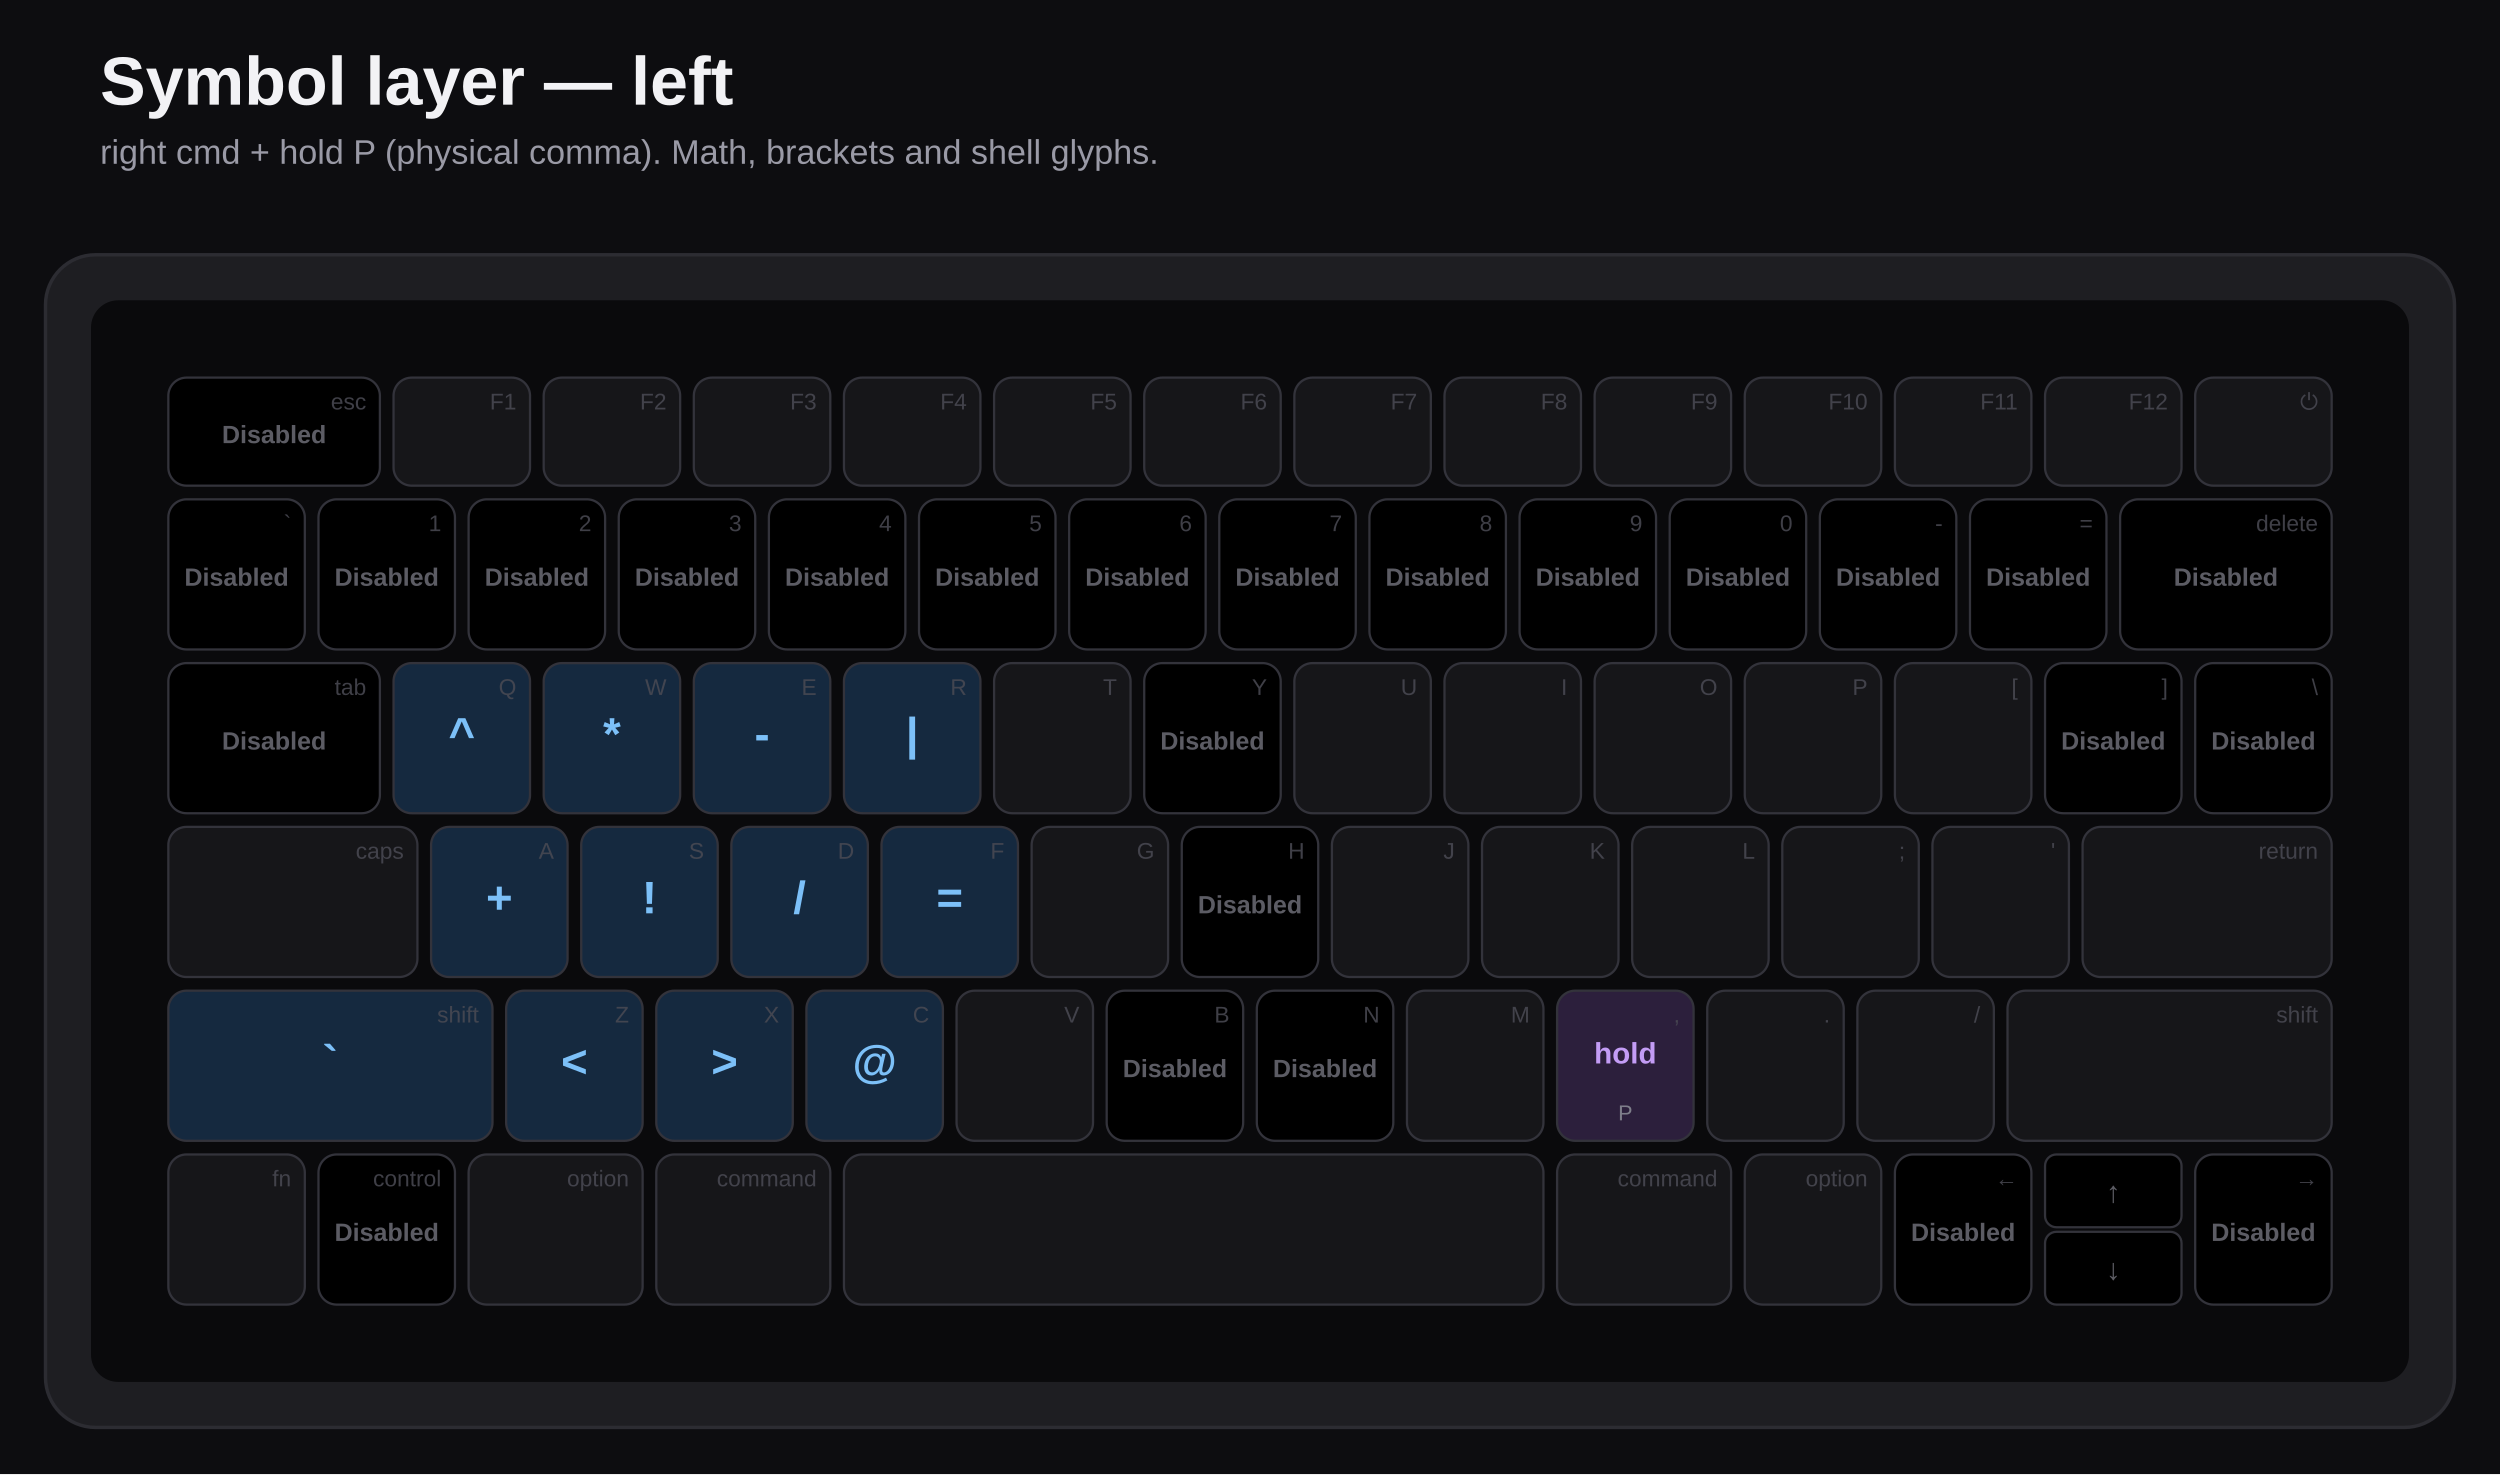
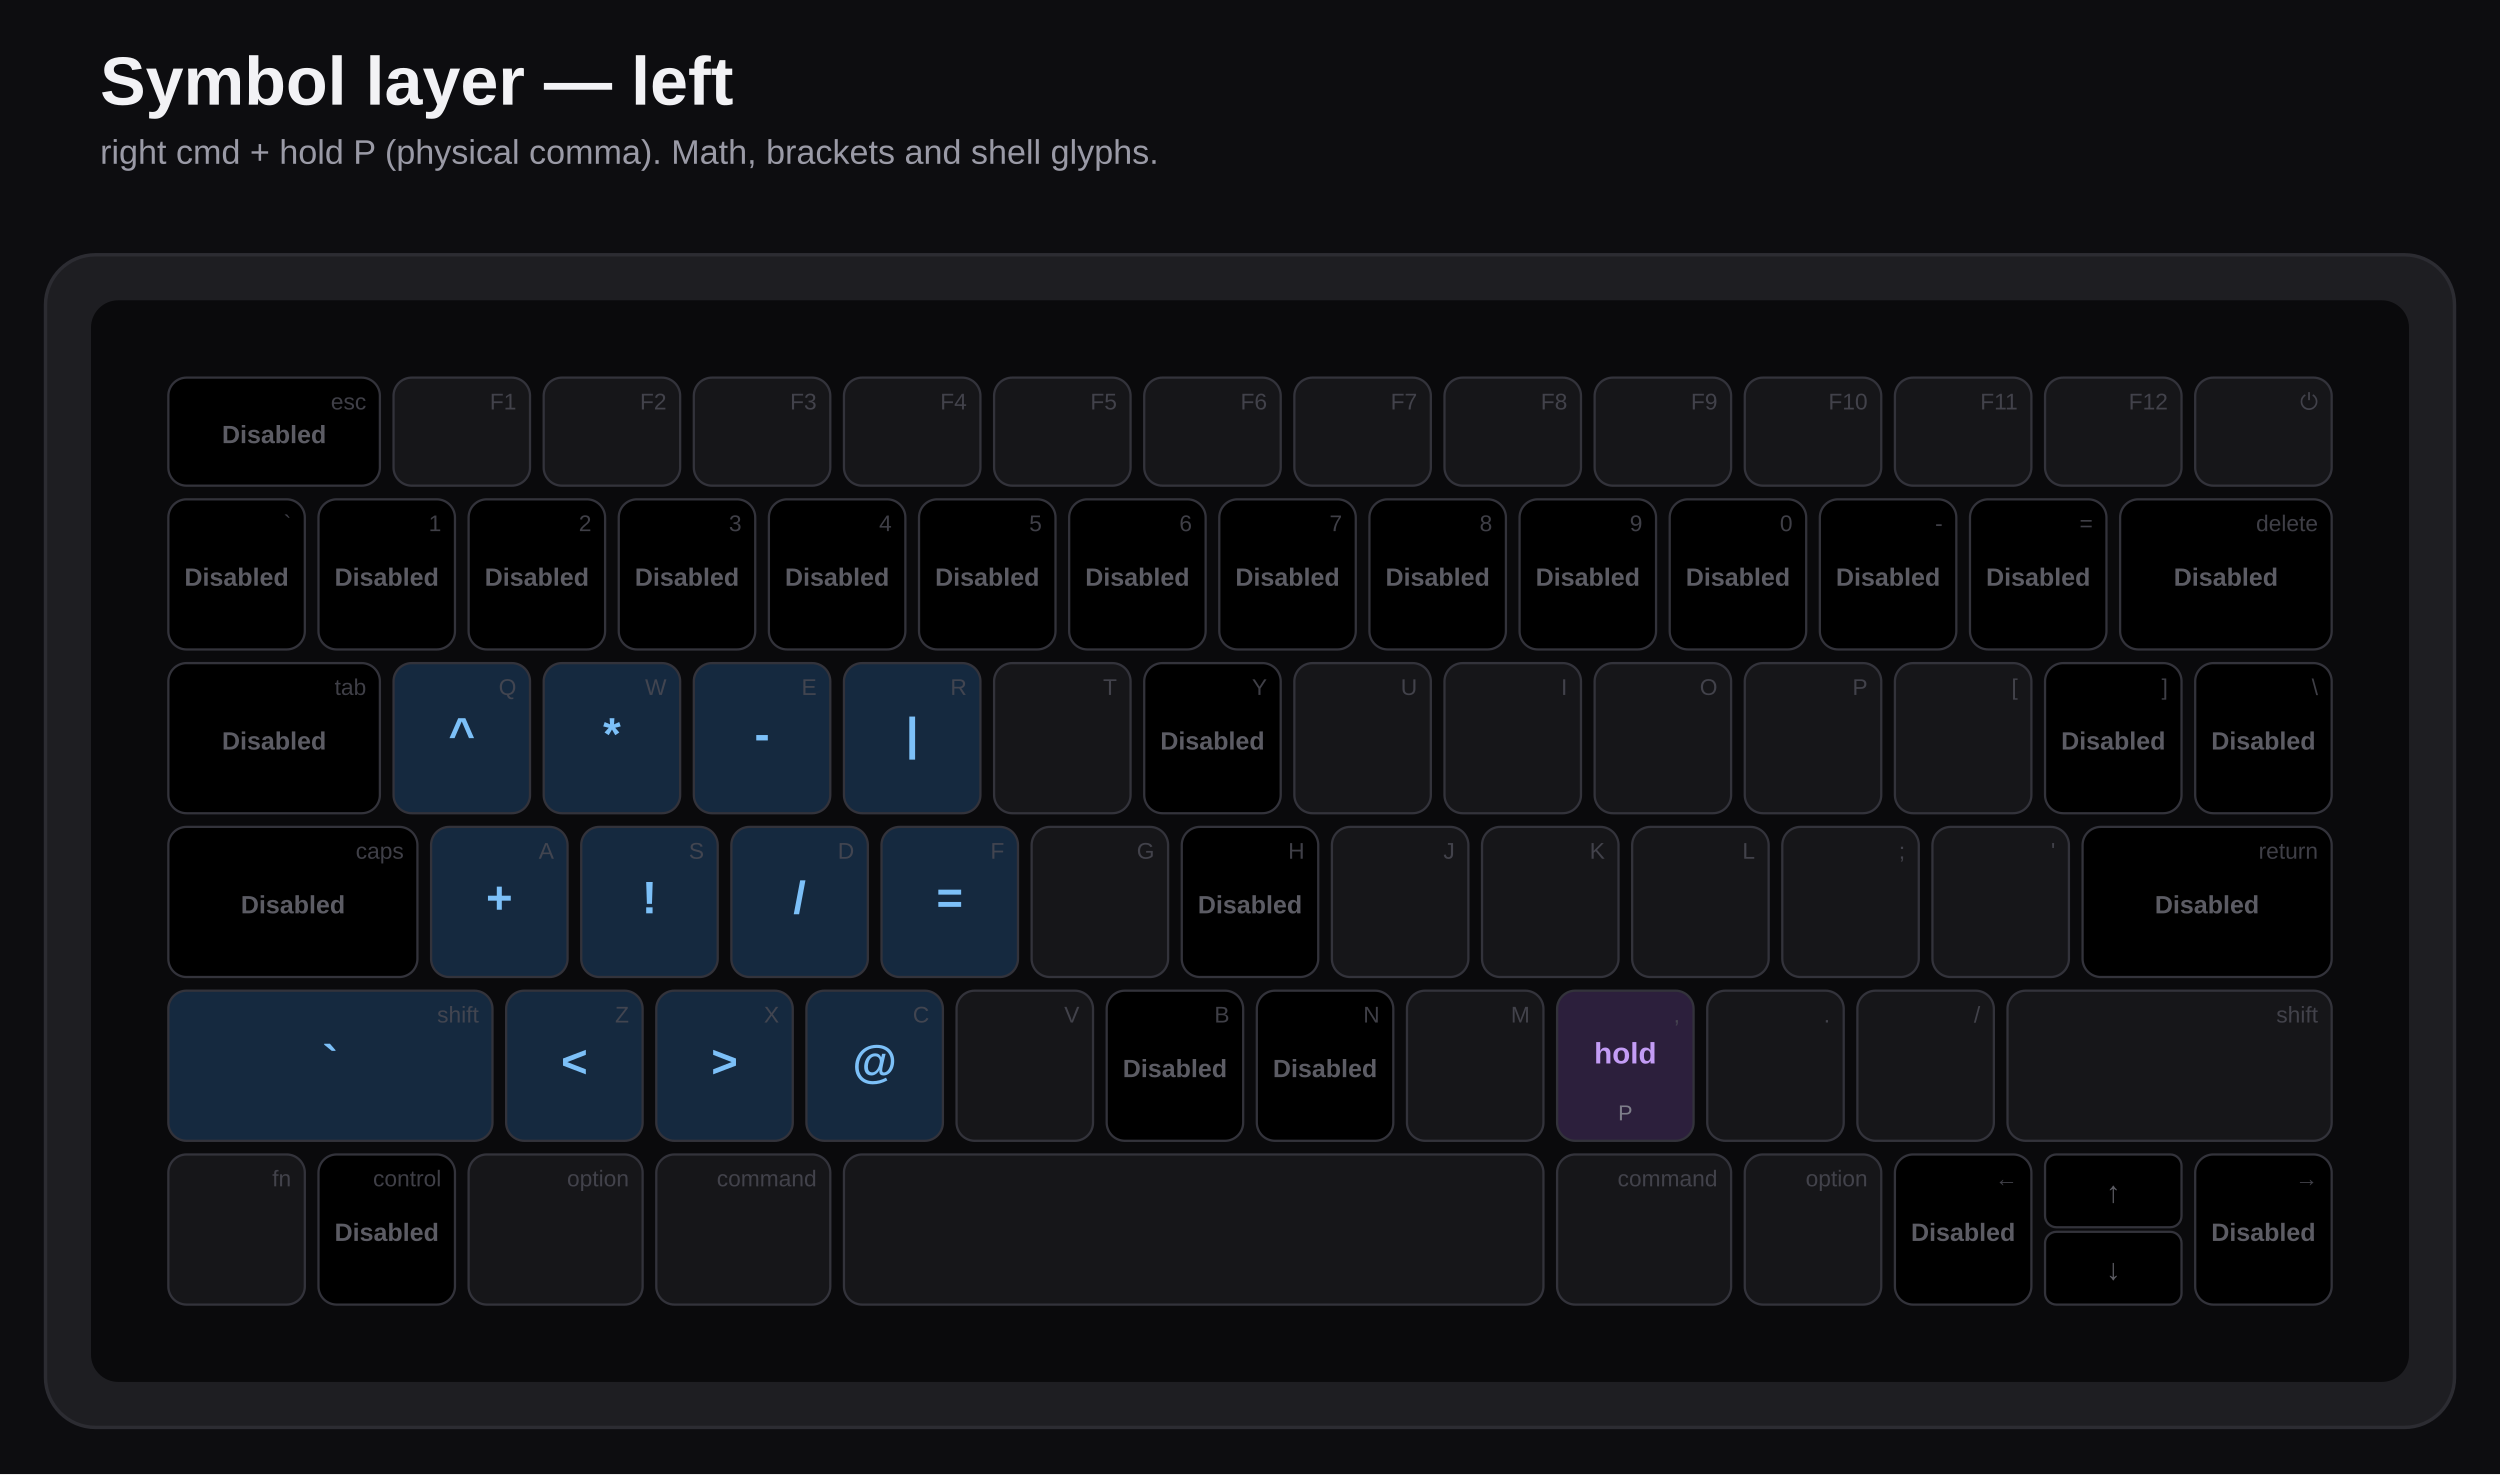
<svg xmlns="http://www.w3.org/2000/svg" width="1099" height="648" viewBox="0 0 1099 648" role="img" aria-label="Symbol layer — left layer of the splitmac">
  <rect width="1099" height="648" fill="#0d0d10" />
  <text x="44.0" y="46.0" fill="#f2f2f5" font-size="30" font-weight="700" text-anchor="start" opacity="1.0" font-family="-apple-system, BlinkMacSystemFont, 'SF Pro Text', 'Helvetica Neue', Arial, sans-serif">Symbol layer — left</text>
  <text x="44.0" y="72.0" fill="#9a9aa6" font-size="15" font-weight="400" text-anchor="start" opacity="1.0" font-family="-apple-system, BlinkMacSystemFont, 'SF Pro Text', 'Helvetica Neue', Arial, sans-serif">right cmd + hold P (physical comma). Math, brackets and shell glyphs.</text>
  <rect x="20.0" y="112.0" width="1059.0" height="515.5" rx="22" fill="#1e1e22" stroke="#2c2c32" stroke-width="1.5" />
  <rect x="40.0" y="132.0" width="1019.0" height="475.5" rx="12" fill="#0a0a0c" />
  <rect x="74.0" y="166.0" width="93.0" height="47.5" rx="8" fill="#000000" stroke="#33333b" stroke-width="1" />
  <text x="161.0" y="180.0" fill="#4a4a53" font-size="10" font-weight="500" text-anchor="end" opacity="0.85" font-family="-apple-system, BlinkMacSystemFont, 'SF Pro Text', 'Helvetica Neue', Arial, sans-serif">esc</text>
  <text x="120.5" y="194.8" fill="#5c5c64" font-size="11" font-weight="600" text-anchor="middle" opacity="1.0" font-family="-apple-system, BlinkMacSystemFont, 'SF Pro Text', 'Helvetica Neue', Arial, sans-serif">Disabled</text>
  <rect x="173.0" y="166.0" width="60.0" height="47.5" rx="8" fill="#161619" stroke="#33333b" stroke-width="1" />
  <text x="227.0" y="180.0" fill="#4a4a53" font-size="10" font-weight="500" text-anchor="end" opacity="0.85" font-family="-apple-system, BlinkMacSystemFont, 'SF Pro Text', 'Helvetica Neue', Arial, sans-serif">F1</text>
  <rect x="239.0" y="166.0" width="60.0" height="47.5" rx="8" fill="#161619" stroke="#33333b" stroke-width="1" />
  <text x="293.0" y="180.0" fill="#4a4a53" font-size="10" font-weight="500" text-anchor="end" opacity="0.85" font-family="-apple-system, BlinkMacSystemFont, 'SF Pro Text', 'Helvetica Neue', Arial, sans-serif">F2</text>
  <rect x="305.0" y="166.0" width="60.0" height="47.5" rx="8" fill="#161619" stroke="#33333b" stroke-width="1" />
  <text x="359.0" y="180.0" fill="#4a4a53" font-size="10" font-weight="500" text-anchor="end" opacity="0.85" font-family="-apple-system, BlinkMacSystemFont, 'SF Pro Text', 'Helvetica Neue', Arial, sans-serif">F3</text>
  <rect x="371.0" y="166.0" width="60.0" height="47.5" rx="8" fill="#161619" stroke="#33333b" stroke-width="1" />
  <text x="425.0" y="180.0" fill="#4a4a53" font-size="10" font-weight="500" text-anchor="end" opacity="0.85" font-family="-apple-system, BlinkMacSystemFont, 'SF Pro Text', 'Helvetica Neue', Arial, sans-serif">F4</text>
  <rect x="437.0" y="166.0" width="60.0" height="47.5" rx="8" fill="#161619" stroke="#33333b" stroke-width="1" />
  <text x="491.0" y="180.0" fill="#4a4a53" font-size="10" font-weight="500" text-anchor="end" opacity="0.85" font-family="-apple-system, BlinkMacSystemFont, 'SF Pro Text', 'Helvetica Neue', Arial, sans-serif">F5</text>
  <rect x="503.0" y="166.0" width="60.0" height="47.5" rx="8" fill="#161619" stroke="#33333b" stroke-width="1" />
  <text x="557.0" y="180.0" fill="#4a4a53" font-size="10" font-weight="500" text-anchor="end" opacity="0.85" font-family="-apple-system, BlinkMacSystemFont, 'SF Pro Text', 'Helvetica Neue', Arial, sans-serif">F6</text>
  <rect x="569.0" y="166.0" width="60.0" height="47.5" rx="8" fill="#161619" stroke="#33333b" stroke-width="1" />
  <text x="623.0" y="180.0" fill="#4a4a53" font-size="10" font-weight="500" text-anchor="end" opacity="0.85" font-family="-apple-system, BlinkMacSystemFont, 'SF Pro Text', 'Helvetica Neue', Arial, sans-serif">F7</text>
  <rect x="635.0" y="166.0" width="60.0" height="47.5" rx="8" fill="#161619" stroke="#33333b" stroke-width="1" />
  <text x="689.0" y="180.0" fill="#4a4a53" font-size="10" font-weight="500" text-anchor="end" opacity="0.85" font-family="-apple-system, BlinkMacSystemFont, 'SF Pro Text', 'Helvetica Neue', Arial, sans-serif">F8</text>
  <rect x="701.0" y="166.0" width="60.0" height="47.5" rx="8" fill="#161619" stroke="#33333b" stroke-width="1" />
  <text x="755.0" y="180.0" fill="#4a4a53" font-size="10" font-weight="500" text-anchor="end" opacity="0.85" font-family="-apple-system, BlinkMacSystemFont, 'SF Pro Text', 'Helvetica Neue', Arial, sans-serif">F9</text>
  <rect x="767.0" y="166.0" width="60.0" height="47.5" rx="8" fill="#161619" stroke="#33333b" stroke-width="1" />
  <text x="821.0" y="180.0" fill="#4a4a53" font-size="10" font-weight="500" text-anchor="end" opacity="0.85" font-family="-apple-system, BlinkMacSystemFont, 'SF Pro Text', 'Helvetica Neue', Arial, sans-serif">F10</text>
  <rect x="833.0" y="166.0" width="60.0" height="47.5" rx="8" fill="#161619" stroke="#33333b" stroke-width="1" />
  <text x="887.0" y="180.0" fill="#4a4a53" font-size="10" font-weight="500" text-anchor="end" opacity="0.85" font-family="-apple-system, BlinkMacSystemFont, 'SF Pro Text', 'Helvetica Neue', Arial, sans-serif">F11</text>
  <rect x="899.0" y="166.0" width="60.0" height="47.5" rx="8" fill="#161619" stroke="#33333b" stroke-width="1" />
  <text x="953.0" y="180.0" fill="#4a4a53" font-size="10" font-weight="500" text-anchor="end" opacity="0.85" font-family="-apple-system, BlinkMacSystemFont, 'SF Pro Text', 'Helvetica Neue', Arial, sans-serif">F12</text>
  <rect x="965.0" y="166.0" width="60.0" height="47.5" rx="8" fill="#161619" stroke="#33333b" stroke-width="1" />
  <text x="1019.0" y="180.0" fill="#4a4a53" font-size="10" font-weight="500" text-anchor="end" opacity="0.85" font-family="-apple-system, BlinkMacSystemFont, 'SF Pro Text', 'Helvetica Neue', Arial, sans-serif">⏻</text>
  <rect x="74.0" y="219.5" width="60.0" height="66.0" rx="8" fill="#000000" stroke="#33333b" stroke-width="1" />
  <text x="128.0" y="233.5" fill="#4a4a53" font-size="10" font-weight="500" text-anchor="end" opacity="0.85" font-family="-apple-system, BlinkMacSystemFont, 'SF Pro Text', 'Helvetica Neue', Arial, sans-serif">`</text>
  <text x="104.0" y="257.5" fill="#5c5c64" font-size="11" font-weight="600" text-anchor="middle" opacity="1.0" font-family="-apple-system, BlinkMacSystemFont, 'SF Pro Text', 'Helvetica Neue', Arial, sans-serif">Disabled</text>
  <rect x="140.0" y="219.5" width="60.0" height="66.0" rx="8" fill="#000000" stroke="#33333b" stroke-width="1" />
  <text x="194.0" y="233.5" fill="#4a4a53" font-size="10" font-weight="500" text-anchor="end" opacity="0.85" font-family="-apple-system, BlinkMacSystemFont, 'SF Pro Text', 'Helvetica Neue', Arial, sans-serif">1</text>
  <text x="170.0" y="257.5" fill="#5c5c64" font-size="11" font-weight="600" text-anchor="middle" opacity="1.0" font-family="-apple-system, BlinkMacSystemFont, 'SF Pro Text', 'Helvetica Neue', Arial, sans-serif">Disabled</text>
  <rect x="206.0" y="219.5" width="60.0" height="66.0" rx="8" fill="#000000" stroke="#33333b" stroke-width="1" />
  <text x="260.0" y="233.5" fill="#4a4a53" font-size="10" font-weight="500" text-anchor="end" opacity="0.85" font-family="-apple-system, BlinkMacSystemFont, 'SF Pro Text', 'Helvetica Neue', Arial, sans-serif">2</text>
  <text x="236.0" y="257.5" fill="#5c5c64" font-size="11" font-weight="600" text-anchor="middle" opacity="1.0" font-family="-apple-system, BlinkMacSystemFont, 'SF Pro Text', 'Helvetica Neue', Arial, sans-serif">Disabled</text>
  <rect x="272.0" y="219.5" width="60.0" height="66.0" rx="8" fill="#000000" stroke="#33333b" stroke-width="1" />
  <text x="326.0" y="233.5" fill="#4a4a53" font-size="10" font-weight="500" text-anchor="end" opacity="0.85" font-family="-apple-system, BlinkMacSystemFont, 'SF Pro Text', 'Helvetica Neue', Arial, sans-serif">3</text>
  <text x="302.0" y="257.5" fill="#5c5c64" font-size="11" font-weight="600" text-anchor="middle" opacity="1.0" font-family="-apple-system, BlinkMacSystemFont, 'SF Pro Text', 'Helvetica Neue', Arial, sans-serif">Disabled</text>
  <rect x="338.0" y="219.5" width="60.0" height="66.0" rx="8" fill="#000000" stroke="#33333b" stroke-width="1" />
  <text x="392.0" y="233.5" fill="#4a4a53" font-size="10" font-weight="500" text-anchor="end" opacity="0.85" font-family="-apple-system, BlinkMacSystemFont, 'SF Pro Text', 'Helvetica Neue', Arial, sans-serif">4</text>
  <text x="368.0" y="257.5" fill="#5c5c64" font-size="11" font-weight="600" text-anchor="middle" opacity="1.0" font-family="-apple-system, BlinkMacSystemFont, 'SF Pro Text', 'Helvetica Neue', Arial, sans-serif">Disabled</text>
  <rect x="404.0" y="219.5" width="60.0" height="66.0" rx="8" fill="#000000" stroke="#33333b" stroke-width="1" />
  <text x="458.0" y="233.5" fill="#4a4a53" font-size="10" font-weight="500" text-anchor="end" opacity="0.85" font-family="-apple-system, BlinkMacSystemFont, 'SF Pro Text', 'Helvetica Neue', Arial, sans-serif">5</text>
  <text x="434.0" y="257.5" fill="#5c5c64" font-size="11" font-weight="600" text-anchor="middle" opacity="1.0" font-family="-apple-system, BlinkMacSystemFont, 'SF Pro Text', 'Helvetica Neue', Arial, sans-serif">Disabled</text>
  <rect x="470.0" y="219.5" width="60.0" height="66.0" rx="8" fill="#000000" stroke="#33333b" stroke-width="1" />
  <text x="524.0" y="233.5" fill="#4a4a53" font-size="10" font-weight="500" text-anchor="end" opacity="0.85" font-family="-apple-system, BlinkMacSystemFont, 'SF Pro Text', 'Helvetica Neue', Arial, sans-serif">6</text>
  <text x="500.0" y="257.5" fill="#5c5c64" font-size="11" font-weight="600" text-anchor="middle" opacity="1.0" font-family="-apple-system, BlinkMacSystemFont, 'SF Pro Text', 'Helvetica Neue', Arial, sans-serif">Disabled</text>
  <rect x="536.0" y="219.5" width="60.0" height="66.0" rx="8" fill="#000000" stroke="#33333b" stroke-width="1" />
  <text x="590.0" y="233.5" fill="#4a4a53" font-size="10" font-weight="500" text-anchor="end" opacity="0.85" font-family="-apple-system, BlinkMacSystemFont, 'SF Pro Text', 'Helvetica Neue', Arial, sans-serif">7</text>
  <text x="566.0" y="257.5" fill="#5c5c64" font-size="11" font-weight="600" text-anchor="middle" opacity="1.0" font-family="-apple-system, BlinkMacSystemFont, 'SF Pro Text', 'Helvetica Neue', Arial, sans-serif">Disabled</text>
  <rect x="602.0" y="219.5" width="60.0" height="66.0" rx="8" fill="#000000" stroke="#33333b" stroke-width="1" />
  <text x="656.0" y="233.5" fill="#4a4a53" font-size="10" font-weight="500" text-anchor="end" opacity="0.85" font-family="-apple-system, BlinkMacSystemFont, 'SF Pro Text', 'Helvetica Neue', Arial, sans-serif">8</text>
  <text x="632.0" y="257.5" fill="#5c5c64" font-size="11" font-weight="600" text-anchor="middle" opacity="1.0" font-family="-apple-system, BlinkMacSystemFont, 'SF Pro Text', 'Helvetica Neue', Arial, sans-serif">Disabled</text>
  <rect x="668.0" y="219.5" width="60.0" height="66.0" rx="8" fill="#000000" stroke="#33333b" stroke-width="1" />
  <text x="722.0" y="233.5" fill="#4a4a53" font-size="10" font-weight="500" text-anchor="end" opacity="0.85" font-family="-apple-system, BlinkMacSystemFont, 'SF Pro Text', 'Helvetica Neue', Arial, sans-serif">9</text>
  <text x="698.0" y="257.5" fill="#5c5c64" font-size="11" font-weight="600" text-anchor="middle" opacity="1.0" font-family="-apple-system, BlinkMacSystemFont, 'SF Pro Text', 'Helvetica Neue', Arial, sans-serif">Disabled</text>
  <rect x="734.0" y="219.5" width="60.0" height="66.0" rx="8" fill="#000000" stroke="#33333b" stroke-width="1" />
  <text x="788.0" y="233.5" fill="#4a4a53" font-size="10" font-weight="500" text-anchor="end" opacity="0.85" font-family="-apple-system, BlinkMacSystemFont, 'SF Pro Text', 'Helvetica Neue', Arial, sans-serif">0</text>
  <text x="764.0" y="257.5" fill="#5c5c64" font-size="11" font-weight="600" text-anchor="middle" opacity="1.0" font-family="-apple-system, BlinkMacSystemFont, 'SF Pro Text', 'Helvetica Neue', Arial, sans-serif">Disabled</text>
  <rect x="800.0" y="219.5" width="60.0" height="66.0" rx="8" fill="#000000" stroke="#33333b" stroke-width="1" />
  <text x="854.0" y="233.5" fill="#4a4a53" font-size="10" font-weight="500" text-anchor="end" opacity="0.85" font-family="-apple-system, BlinkMacSystemFont, 'SF Pro Text', 'Helvetica Neue', Arial, sans-serif">-</text>
  <text x="830.0" y="257.5" fill="#5c5c64" font-size="11" font-weight="600" text-anchor="middle" opacity="1.0" font-family="-apple-system, BlinkMacSystemFont, 'SF Pro Text', 'Helvetica Neue', Arial, sans-serif">Disabled</text>
  <rect x="866.0" y="219.5" width="60.0" height="66.0" rx="8" fill="#000000" stroke="#33333b" stroke-width="1" />
  <text x="920.0" y="233.5" fill="#4a4a53" font-size="10" font-weight="500" text-anchor="end" opacity="0.85" font-family="-apple-system, BlinkMacSystemFont, 'SF Pro Text', 'Helvetica Neue', Arial, sans-serif">=</text>
  <text x="896.0" y="257.5" fill="#5c5c64" font-size="11" font-weight="600" text-anchor="middle" opacity="1.0" font-family="-apple-system, BlinkMacSystemFont, 'SF Pro Text', 'Helvetica Neue', Arial, sans-serif">Disabled</text>
  <rect x="932.0" y="219.5" width="93.0" height="66.0" rx="8" fill="#000000" stroke="#33333b" stroke-width="1" />
  <text x="1019.0" y="233.5" fill="#4a4a53" font-size="10" font-weight="500" text-anchor="end" opacity="0.85" font-family="-apple-system, BlinkMacSystemFont, 'SF Pro Text', 'Helvetica Neue', Arial, sans-serif">delete</text>
  <text x="978.5" y="257.5" fill="#5c5c64" font-size="11" font-weight="600" text-anchor="middle" opacity="1.0" font-family="-apple-system, BlinkMacSystemFont, 'SF Pro Text', 'Helvetica Neue', Arial, sans-serif">Disabled</text>
  <rect x="74.0" y="291.5" width="93.0" height="66.0" rx="8" fill="#000000" stroke="#33333b" stroke-width="1" />
  <text x="161.0" y="305.5" fill="#4a4a53" font-size="10" font-weight="500" text-anchor="end" opacity="0.85" font-family="-apple-system, BlinkMacSystemFont, 'SF Pro Text', 'Helvetica Neue', Arial, sans-serif">tab</text>
  <text x="120.5" y="329.5" fill="#5c5c64" font-size="11" font-weight="600" text-anchor="middle" opacity="1.0" font-family="-apple-system, BlinkMacSystemFont, 'SF Pro Text', 'Helvetica Neue', Arial, sans-serif">Disabled</text>
  <rect x="173.0" y="291.5" width="60.0" height="66.0" rx="8" fill="#15293f" stroke="#33333b" stroke-width="1" />
  <text x="227.0" y="305.5" fill="#4a4a53" font-size="10" font-weight="500" text-anchor="end" opacity="0.85" font-family="-apple-system, BlinkMacSystemFont, 'SF Pro Text', 'Helvetica Neue', Arial, sans-serif">Q</text>
  <text x="203.0" y="329.5" fill="#7cc0f8" font-size="20" font-weight="700" text-anchor="middle" opacity="1.0" font-family="-apple-system, BlinkMacSystemFont, 'SF Pro Text', 'Helvetica Neue', Arial, sans-serif">^</text>
  <rect x="239.0" y="291.5" width="60.0" height="66.0" rx="8" fill="#15293f" stroke="#33333b" stroke-width="1" />
  <text x="293.0" y="305.5" fill="#4a4a53" font-size="10" font-weight="500" text-anchor="end" opacity="0.85" font-family="-apple-system, BlinkMacSystemFont, 'SF Pro Text', 'Helvetica Neue', Arial, sans-serif">W</text>
  <text x="269.0" y="329.5" fill="#7cc0f8" font-size="20" font-weight="700" text-anchor="middle" opacity="1.0" font-family="-apple-system, BlinkMacSystemFont, 'SF Pro Text', 'Helvetica Neue', Arial, sans-serif">*</text>
  <rect x="305.0" y="291.5" width="60.0" height="66.0" rx="8" fill="#15293f" stroke="#33333b" stroke-width="1" />
  <text x="359.0" y="305.5" fill="#4a4a53" font-size="10" font-weight="500" text-anchor="end" opacity="0.85" font-family="-apple-system, BlinkMacSystemFont, 'SF Pro Text', 'Helvetica Neue', Arial, sans-serif">E</text>
  <text x="335.0" y="329.5" fill="#7cc0f8" font-size="20" font-weight="700" text-anchor="middle" opacity="1.0" font-family="-apple-system, BlinkMacSystemFont, 'SF Pro Text', 'Helvetica Neue', Arial, sans-serif">-</text>
  <rect x="371.0" y="291.5" width="60.0" height="66.0" rx="8" fill="#15293f" stroke="#33333b" stroke-width="1" />
  <text x="425.0" y="305.5" fill="#4a4a53" font-size="10" font-weight="500" text-anchor="end" opacity="0.85" font-family="-apple-system, BlinkMacSystemFont, 'SF Pro Text', 'Helvetica Neue', Arial, sans-serif">R</text>
  <text x="401.0" y="329.5" fill="#7cc0f8" font-size="20" font-weight="700" text-anchor="middle" opacity="1.0" font-family="-apple-system, BlinkMacSystemFont, 'SF Pro Text', 'Helvetica Neue', Arial, sans-serif">|</text>
  <rect x="437.0" y="291.5" width="60.0" height="66.0" rx="8" fill="#161619" stroke="#33333b" stroke-width="1" />
  <text x="491.0" y="305.5" fill="#4a4a53" font-size="10" font-weight="500" text-anchor="end" opacity="0.85" font-family="-apple-system, BlinkMacSystemFont, 'SF Pro Text', 'Helvetica Neue', Arial, sans-serif">T</text>
  <rect x="503.0" y="291.5" width="60.0" height="66.0" rx="8" fill="#000000" stroke="#33333b" stroke-width="1" />
  <text x="557.0" y="305.5" fill="#4a4a53" font-size="10" font-weight="500" text-anchor="end" opacity="0.85" font-family="-apple-system, BlinkMacSystemFont, 'SF Pro Text', 'Helvetica Neue', Arial, sans-serif">Y</text>
  <text x="533.0" y="329.5" fill="#5c5c64" font-size="11" font-weight="600" text-anchor="middle" opacity="1.0" font-family="-apple-system, BlinkMacSystemFont, 'SF Pro Text', 'Helvetica Neue', Arial, sans-serif">Disabled</text>
  <rect x="569.0" y="291.5" width="60.0" height="66.0" rx="8" fill="#161619" stroke="#33333b" stroke-width="1" />
  <text x="623.0" y="305.5" fill="#4a4a53" font-size="10" font-weight="500" text-anchor="end" opacity="0.85" font-family="-apple-system, BlinkMacSystemFont, 'SF Pro Text', 'Helvetica Neue', Arial, sans-serif">U</text>
  <rect x="635.0" y="291.5" width="60.0" height="66.0" rx="8" fill="#161619" stroke="#33333b" stroke-width="1" />
  <text x="689.0" y="305.5" fill="#4a4a53" font-size="10" font-weight="500" text-anchor="end" opacity="0.85" font-family="-apple-system, BlinkMacSystemFont, 'SF Pro Text', 'Helvetica Neue', Arial, sans-serif">I</text>
  <rect x="701.0" y="291.5" width="60.0" height="66.0" rx="8" fill="#161619" stroke="#33333b" stroke-width="1" />
  <text x="755.0" y="305.5" fill="#4a4a53" font-size="10" font-weight="500" text-anchor="end" opacity="0.85" font-family="-apple-system, BlinkMacSystemFont, 'SF Pro Text', 'Helvetica Neue', Arial, sans-serif">O</text>
  <rect x="767.0" y="291.5" width="60.0" height="66.0" rx="8" fill="#161619" stroke="#33333b" stroke-width="1" />
  <text x="821.0" y="305.5" fill="#4a4a53" font-size="10" font-weight="500" text-anchor="end" opacity="0.85" font-family="-apple-system, BlinkMacSystemFont, 'SF Pro Text', 'Helvetica Neue', Arial, sans-serif">P</text>
  <rect x="833.0" y="291.5" width="60.0" height="66.0" rx="8" fill="#161619" stroke="#33333b" stroke-width="1" />
  <text x="887.0" y="305.5" fill="#4a4a53" font-size="10" font-weight="500" text-anchor="end" opacity="0.85" font-family="-apple-system, BlinkMacSystemFont, 'SF Pro Text', 'Helvetica Neue', Arial, sans-serif">[</text>
  <rect x="899.0" y="291.5" width="60.0" height="66.0" rx="8" fill="#000000" stroke="#33333b" stroke-width="1" />
  <text x="953.0" y="305.5" fill="#4a4a53" font-size="10" font-weight="500" text-anchor="end" opacity="0.85" font-family="-apple-system, BlinkMacSystemFont, 'SF Pro Text', 'Helvetica Neue', Arial, sans-serif">]</text>
  <text x="929.0" y="329.5" fill="#5c5c64" font-size="11" font-weight="600" text-anchor="middle" opacity="1.0" font-family="-apple-system, BlinkMacSystemFont, 'SF Pro Text', 'Helvetica Neue', Arial, sans-serif">Disabled</text>
  <rect x="965.0" y="291.5" width="60.0" height="66.0" rx="8" fill="#000000" stroke="#33333b" stroke-width="1" />
  <text x="1019.0" y="305.5" fill="#4a4a53" font-size="10" font-weight="500" text-anchor="end" opacity="0.85" font-family="-apple-system, BlinkMacSystemFont, 'SF Pro Text', 'Helvetica Neue', Arial, sans-serif">\</text>
  <text x="995.0" y="329.5" fill="#5c5c64" font-size="11" font-weight="600" text-anchor="middle" opacity="1.0" font-family="-apple-system, BlinkMacSystemFont, 'SF Pro Text', 'Helvetica Neue', Arial, sans-serif">Disabled</text>
-   <rect x="74.0" y="363.5" width="109.5" height="66.0" rx="8" fill="#161619" stroke="#33333b" stroke-width="1" />
+   <rect x="74.0" y="363.5" width="109.5" height="66.0" rx="8" fill="#000000" stroke="#33333b" stroke-width="1" />
  <text x="177.5" y="377.5" fill="#4a4a53" font-size="10" font-weight="500" text-anchor="end" opacity="0.85" font-family="-apple-system, BlinkMacSystemFont, 'SF Pro Text', 'Helvetica Neue', Arial, sans-serif">caps</text>
+   <text x="128.8" y="401.5" fill="#5c5c64" font-size="11" font-weight="600" text-anchor="middle" opacity="1.0" font-family="-apple-system, BlinkMacSystemFont, 'SF Pro Text', 'Helvetica Neue', Arial, sans-serif">Disabled</text>
  <rect x="189.5" y="363.5" width="60.0" height="66.0" rx="8" fill="#15293f" stroke="#33333b" stroke-width="1" />
  <text x="243.5" y="377.5" fill="#4a4a53" font-size="10" font-weight="500" text-anchor="end" opacity="0.85" font-family="-apple-system, BlinkMacSystemFont, 'SF Pro Text', 'Helvetica Neue', Arial, sans-serif">A</text>
  <text x="219.5" y="401.5" fill="#7cc0f8" font-size="20" font-weight="700" text-anchor="middle" opacity="1.0" font-family="-apple-system, BlinkMacSystemFont, 'SF Pro Text', 'Helvetica Neue', Arial, sans-serif">+</text>
  <rect x="255.5" y="363.5" width="60.0" height="66.0" rx="8" fill="#15293f" stroke="#33333b" stroke-width="1" />
  <text x="309.5" y="377.5" fill="#4a4a53" font-size="10" font-weight="500" text-anchor="end" opacity="0.85" font-family="-apple-system, BlinkMacSystemFont, 'SF Pro Text', 'Helvetica Neue', Arial, sans-serif">S</text>
  <text x="285.5" y="401.5" fill="#7cc0f8" font-size="20" font-weight="700" text-anchor="middle" opacity="1.0" font-family="-apple-system, BlinkMacSystemFont, 'SF Pro Text', 'Helvetica Neue', Arial, sans-serif">!</text>
  <rect x="321.5" y="363.5" width="60.0" height="66.0" rx="8" fill="#15293f" stroke="#33333b" stroke-width="1" />
  <text x="375.5" y="377.5" fill="#4a4a53" font-size="10" font-weight="500" text-anchor="end" opacity="0.85" font-family="-apple-system, BlinkMacSystemFont, 'SF Pro Text', 'Helvetica Neue', Arial, sans-serif">D</text>
  <text x="351.5" y="401.5" fill="#7cc0f8" font-size="20" font-weight="700" text-anchor="middle" opacity="1.0" font-family="-apple-system, BlinkMacSystemFont, 'SF Pro Text', 'Helvetica Neue', Arial, sans-serif">/</text>
  <rect x="387.5" y="363.5" width="60.0" height="66.0" rx="8" fill="#15293f" stroke="#33333b" stroke-width="1" />
  <text x="441.5" y="377.5" fill="#4a4a53" font-size="10" font-weight="500" text-anchor="end" opacity="0.85" font-family="-apple-system, BlinkMacSystemFont, 'SF Pro Text', 'Helvetica Neue', Arial, sans-serif">F</text>
  <text x="417.5" y="401.5" fill="#7cc0f8" font-size="20" font-weight="700" text-anchor="middle" opacity="1.0" font-family="-apple-system, BlinkMacSystemFont, 'SF Pro Text', 'Helvetica Neue', Arial, sans-serif">=</text>
  <rect x="453.5" y="363.5" width="60.0" height="66.0" rx="8" fill="#161619" stroke="#33333b" stroke-width="1" />
  <text x="507.5" y="377.5" fill="#4a4a53" font-size="10" font-weight="500" text-anchor="end" opacity="0.85" font-family="-apple-system, BlinkMacSystemFont, 'SF Pro Text', 'Helvetica Neue', Arial, sans-serif">G</text>
  <rect x="519.5" y="363.5" width="60.0" height="66.0" rx="8" fill="#000000" stroke="#33333b" stroke-width="1" />
  <text x="573.5" y="377.5" fill="#4a4a53" font-size="10" font-weight="500" text-anchor="end" opacity="0.85" font-family="-apple-system, BlinkMacSystemFont, 'SF Pro Text', 'Helvetica Neue', Arial, sans-serif">H</text>
  <text x="549.5" y="401.5" fill="#5c5c64" font-size="11" font-weight="600" text-anchor="middle" opacity="1.0" font-family="-apple-system, BlinkMacSystemFont, 'SF Pro Text', 'Helvetica Neue', Arial, sans-serif">Disabled</text>
  <rect x="585.5" y="363.5" width="60.0" height="66.0" rx="8" fill="#161619" stroke="#33333b" stroke-width="1" />
  <text x="639.5" y="377.5" fill="#4a4a53" font-size="10" font-weight="500" text-anchor="end" opacity="0.85" font-family="-apple-system, BlinkMacSystemFont, 'SF Pro Text', 'Helvetica Neue', Arial, sans-serif">J</text>
  <rect x="651.5" y="363.5" width="60.0" height="66.0" rx="8" fill="#161619" stroke="#33333b" stroke-width="1" />
  <text x="705.5" y="377.5" fill="#4a4a53" font-size="10" font-weight="500" text-anchor="end" opacity="0.85" font-family="-apple-system, BlinkMacSystemFont, 'SF Pro Text', 'Helvetica Neue', Arial, sans-serif">K</text>
  <rect x="717.5" y="363.5" width="60.0" height="66.0" rx="8" fill="#161619" stroke="#33333b" stroke-width="1" />
  <text x="771.5" y="377.5" fill="#4a4a53" font-size="10" font-weight="500" text-anchor="end" opacity="0.85" font-family="-apple-system, BlinkMacSystemFont, 'SF Pro Text', 'Helvetica Neue', Arial, sans-serif">L</text>
  <rect x="783.5" y="363.5" width="60.0" height="66.0" rx="8" fill="#161619" stroke="#33333b" stroke-width="1" />
  <text x="837.5" y="377.5" fill="#4a4a53" font-size="10" font-weight="500" text-anchor="end" opacity="0.85" font-family="-apple-system, BlinkMacSystemFont, 'SF Pro Text', 'Helvetica Neue', Arial, sans-serif">;</text>
  <rect x="849.5" y="363.5" width="60.0" height="66.0" rx="8" fill="#161619" stroke="#33333b" stroke-width="1" />
  <text x="903.5" y="377.5" fill="#4a4a53" font-size="10" font-weight="500" text-anchor="end" opacity="0.85" font-family="-apple-system, BlinkMacSystemFont, 'SF Pro Text', 'Helvetica Neue', Arial, sans-serif">'</text>
-   <rect x="915.5" y="363.5" width="109.5" height="66.0" rx="8" fill="#161619" stroke="#33333b" stroke-width="1" />
+   <rect x="915.5" y="363.5" width="109.5" height="66.0" rx="8" fill="#000000" stroke="#33333b" stroke-width="1" />
  <text x="1019.0" y="377.5" fill="#4a4a53" font-size="10" font-weight="500" text-anchor="end" opacity="0.85" font-family="-apple-system, BlinkMacSystemFont, 'SF Pro Text', 'Helvetica Neue', Arial, sans-serif">return</text>
+   <text x="970.2" y="401.5" fill="#5c5c64" font-size="11" font-weight="600" text-anchor="middle" opacity="1.0" font-family="-apple-system, BlinkMacSystemFont, 'SF Pro Text', 'Helvetica Neue', Arial, sans-serif">Disabled</text>
  <rect x="74.0" y="435.5" width="142.5" height="66.0" rx="8" fill="#15293f" stroke="#33333b" stroke-width="1" />
  <text x="210.5" y="449.5" fill="#4a4a53" font-size="10" font-weight="500" text-anchor="end" opacity="0.85" font-family="-apple-system, BlinkMacSystemFont, 'SF Pro Text', 'Helvetica Neue', Arial, sans-serif">shift</text>
  <text x="145.2" y="473.5" fill="#7cc0f8" font-size="20" font-weight="700" text-anchor="middle" opacity="1.0" font-family="-apple-system, BlinkMacSystemFont, 'SF Pro Text', 'Helvetica Neue', Arial, sans-serif">`</text>
  <rect x="222.5" y="435.5" width="60.0" height="66.0" rx="8" fill="#15293f" stroke="#33333b" stroke-width="1" />
  <text x="276.5" y="449.5" fill="#4a4a53" font-size="10" font-weight="500" text-anchor="end" opacity="0.85" font-family="-apple-system, BlinkMacSystemFont, 'SF Pro Text', 'Helvetica Neue', Arial, sans-serif">Z</text>
  <text x="252.5" y="473.5" fill="#7cc0f8" font-size="20" font-weight="700" text-anchor="middle" opacity="1.0" font-family="-apple-system, BlinkMacSystemFont, 'SF Pro Text', 'Helvetica Neue', Arial, sans-serif">&lt;</text>
  <rect x="288.5" y="435.5" width="60.0" height="66.0" rx="8" fill="#15293f" stroke="#33333b" stroke-width="1" />
  <text x="342.5" y="449.5" fill="#4a4a53" font-size="10" font-weight="500" text-anchor="end" opacity="0.85" font-family="-apple-system, BlinkMacSystemFont, 'SF Pro Text', 'Helvetica Neue', Arial, sans-serif">X</text>
  <text x="318.5" y="473.5" fill="#7cc0f8" font-size="20" font-weight="700" text-anchor="middle" opacity="1.0" font-family="-apple-system, BlinkMacSystemFont, 'SF Pro Text', 'Helvetica Neue', Arial, sans-serif">&gt;</text>
  <rect x="354.5" y="435.5" width="60.0" height="66.0" rx="8" fill="#15293f" stroke="#33333b" stroke-width="1" />
  <text x="408.5" y="449.5" fill="#4a4a53" font-size="10" font-weight="500" text-anchor="end" opacity="0.85" font-family="-apple-system, BlinkMacSystemFont, 'SF Pro Text', 'Helvetica Neue', Arial, sans-serif">C</text>
  <text x="384.5" y="473.5" fill="#7cc0f8" font-size="20" font-weight="700" text-anchor="middle" opacity="1.0" font-family="-apple-system, BlinkMacSystemFont, 'SF Pro Text', 'Helvetica Neue', Arial, sans-serif">@</text>
  <rect x="420.5" y="435.5" width="60.0" height="66.0" rx="8" fill="#161619" stroke="#33333b" stroke-width="1" />
  <text x="474.5" y="449.5" fill="#4a4a53" font-size="10" font-weight="500" text-anchor="end" opacity="0.85" font-family="-apple-system, BlinkMacSystemFont, 'SF Pro Text', 'Helvetica Neue', Arial, sans-serif">V</text>
  <rect x="486.5" y="435.5" width="60.0" height="66.0" rx="8" fill="#000000" stroke="#33333b" stroke-width="1" />
  <text x="540.5" y="449.5" fill="#4a4a53" font-size="10" font-weight="500" text-anchor="end" opacity="0.85" font-family="-apple-system, BlinkMacSystemFont, 'SF Pro Text', 'Helvetica Neue', Arial, sans-serif">B</text>
  <text x="516.5" y="473.5" fill="#5c5c64" font-size="11" font-weight="600" text-anchor="middle" opacity="1.0" font-family="-apple-system, BlinkMacSystemFont, 'SF Pro Text', 'Helvetica Neue', Arial, sans-serif">Disabled</text>
  <rect x="552.5" y="435.5" width="60.0" height="66.0" rx="8" fill="#000000" stroke="#33333b" stroke-width="1" />
  <text x="606.5" y="449.5" fill="#4a4a53" font-size="10" font-weight="500" text-anchor="end" opacity="0.85" font-family="-apple-system, BlinkMacSystemFont, 'SF Pro Text', 'Helvetica Neue', Arial, sans-serif">N</text>
  <text x="582.5" y="473.5" fill="#5c5c64" font-size="11" font-weight="600" text-anchor="middle" opacity="1.0" font-family="-apple-system, BlinkMacSystemFont, 'SF Pro Text', 'Helvetica Neue', Arial, sans-serif">Disabled</text>
  <rect x="618.5" y="435.5" width="60.0" height="66.0" rx="8" fill="#161619" stroke="#33333b" stroke-width="1" />
  <text x="672.5" y="449.5" fill="#4a4a53" font-size="10" font-weight="500" text-anchor="end" opacity="0.85" font-family="-apple-system, BlinkMacSystemFont, 'SF Pro Text', 'Helvetica Neue', Arial, sans-serif">M</text>
  <rect x="684.5" y="435.5" width="60.0" height="66.0" rx="8" fill="#2c1f3c" stroke="#33333b" stroke-width="1" />
  <text x="738.5" y="449.5" fill="#4a4a53" font-size="10" font-weight="500" text-anchor="end" opacity="0.85" font-family="-apple-system, BlinkMacSystemFont, 'SF Pro Text', 'Helvetica Neue', Arial, sans-serif">,</text>
  <text x="714.5" y="467.5" fill="#c39cf5" font-size="13" font-weight="600" text-anchor="middle" opacity="1.0" font-family="-apple-system, BlinkMacSystemFont, 'SF Pro Text', 'Helvetica Neue', Arial, sans-serif">hold</text>
  <text x="714.5" y="492.5" fill="#7e7e8a" font-size="9.5" font-weight="500" text-anchor="middle" opacity="1.0" font-family="-apple-system, BlinkMacSystemFont, 'SF Pro Text', 'Helvetica Neue', Arial, sans-serif">P</text>
  <rect x="750.5" y="435.5" width="60.0" height="66.0" rx="8" fill="#161619" stroke="#33333b" stroke-width="1" />
  <text x="804.5" y="449.5" fill="#4a4a53" font-size="10" font-weight="500" text-anchor="end" opacity="0.85" font-family="-apple-system, BlinkMacSystemFont, 'SF Pro Text', 'Helvetica Neue', Arial, sans-serif">.</text>
  <rect x="816.5" y="435.5" width="60.0" height="66.0" rx="8" fill="#161619" stroke="#33333b" stroke-width="1" />
  <text x="870.5" y="449.5" fill="#4a4a53" font-size="10" font-weight="500" text-anchor="end" opacity="0.85" font-family="-apple-system, BlinkMacSystemFont, 'SF Pro Text', 'Helvetica Neue', Arial, sans-serif">/</text>
  <rect x="882.5" y="435.5" width="142.5" height="66.0" rx="8" fill="#161619" stroke="#33333b" stroke-width="1" />
  <text x="1019.0" y="449.5" fill="#4a4a53" font-size="10" font-weight="500" text-anchor="end" opacity="0.85" font-family="-apple-system, BlinkMacSystemFont, 'SF Pro Text', 'Helvetica Neue', Arial, sans-serif">shift</text>
  <rect x="74.0" y="507.5" width="60.0" height="66.0" rx="8" fill="#161619" stroke="#33333b" stroke-width="1" />
  <text x="128.0" y="521.5" fill="#4a4a53" font-size="10" font-weight="500" text-anchor="end" opacity="0.85" font-family="-apple-system, BlinkMacSystemFont, 'SF Pro Text', 'Helvetica Neue', Arial, sans-serif">fn</text>
  <rect x="140.0" y="507.5" width="60.0" height="66.0" rx="8" fill="#000000" stroke="#33333b" stroke-width="1" />
  <text x="194.0" y="521.5" fill="#4a4a53" font-size="10" font-weight="500" text-anchor="end" opacity="0.85" font-family="-apple-system, BlinkMacSystemFont, 'SF Pro Text', 'Helvetica Neue', Arial, sans-serif">control</text>
  <text x="170.0" y="545.5" fill="#5c5c64" font-size="11" font-weight="600" text-anchor="middle" opacity="1.0" font-family="-apple-system, BlinkMacSystemFont, 'SF Pro Text', 'Helvetica Neue', Arial, sans-serif">Disabled</text>
  <rect x="206.0" y="507.5" width="76.5" height="66.0" rx="8" fill="#161619" stroke="#33333b" stroke-width="1" />
  <text x="276.5" y="521.5" fill="#4a4a53" font-size="10" font-weight="500" text-anchor="end" opacity="0.85" font-family="-apple-system, BlinkMacSystemFont, 'SF Pro Text', 'Helvetica Neue', Arial, sans-serif">option</text>
  <rect x="288.5" y="507.5" width="76.5" height="66.0" rx="8" fill="#161619" stroke="#33333b" stroke-width="1" />
  <text x="359.0" y="521.5" fill="#4a4a53" font-size="10" font-weight="500" text-anchor="end" opacity="0.85" font-family="-apple-system, BlinkMacSystemFont, 'SF Pro Text', 'Helvetica Neue', Arial, sans-serif">command</text>
  <rect x="371.0" y="507.5" width="307.5" height="66.0" rx="8" fill="#161619" stroke="#33333b" stroke-width="1" />
  <rect x="684.5" y="507.5" width="76.5" height="66.0" rx="8" fill="#161619" stroke="#33333b" stroke-width="1" />
  <text x="755.0" y="521.5" fill="#4a4a53" font-size="10" font-weight="500" text-anchor="end" opacity="0.85" font-family="-apple-system, BlinkMacSystemFont, 'SF Pro Text', 'Helvetica Neue', Arial, sans-serif">command</text>
  <rect x="767.0" y="507.5" width="60.0" height="66.0" rx="8" fill="#161619" stroke="#33333b" stroke-width="1" />
  <text x="821.0" y="521.5" fill="#4a4a53" font-size="10" font-weight="500" text-anchor="end" opacity="0.85" font-family="-apple-system, BlinkMacSystemFont, 'SF Pro Text', 'Helvetica Neue', Arial, sans-serif">option</text>
  <rect x="833.0" y="507.5" width="60.0" height="66.0" rx="8" fill="#000000" stroke="#33333b" stroke-width="1" />
  <text x="887.0" y="521.5" fill="#4a4a53" font-size="10" font-weight="500" text-anchor="end" opacity="0.85" font-family="-apple-system, BlinkMacSystemFont, 'SF Pro Text', 'Helvetica Neue', Arial, sans-serif">←</text>
  <text x="863.0" y="545.5" fill="#5c5c64" font-size="11" font-weight="600" text-anchor="middle" opacity="1.0" font-family="-apple-system, BlinkMacSystemFont, 'SF Pro Text', 'Helvetica Neue', Arial, sans-serif">Disabled</text>
  <rect x="899.0" y="507.5" width="60.0" height="32.0" rx="5" fill="#000000" stroke="#33333b" stroke-width="1" />
  <text x="929.0" y="528.5" fill="#5c5c64" font-size="13" font-weight="600" text-anchor="middle" opacity="1.0" font-family="-apple-system, BlinkMacSystemFont, 'SF Pro Text', 'Helvetica Neue', Arial, sans-serif">↑</text>
  <rect x="899.0" y="541.5" width="60.0" height="32.0" rx="5" fill="#000000" stroke="#33333b" stroke-width="1" />
  <text x="929.0" y="562.5" fill="#5c5c64" font-size="13" font-weight="600" text-anchor="middle" opacity="1.0" font-family="-apple-system, BlinkMacSystemFont, 'SF Pro Text', 'Helvetica Neue', Arial, sans-serif">↓</text>
  <rect x="965.0" y="507.5" width="60.0" height="66.0" rx="8" fill="#000000" stroke="#33333b" stroke-width="1" />
  <text x="1019.0" y="521.5" fill="#4a4a53" font-size="10" font-weight="500" text-anchor="end" opacity="0.85" font-family="-apple-system, BlinkMacSystemFont, 'SF Pro Text', 'Helvetica Neue', Arial, sans-serif">→</text>
  <text x="995.0" y="545.5" fill="#5c5c64" font-size="11" font-weight="600" text-anchor="middle" opacity="1.0" font-family="-apple-system, BlinkMacSystemFont, 'SF Pro Text', 'Helvetica Neue', Arial, sans-serif">Disabled</text>
</svg>
